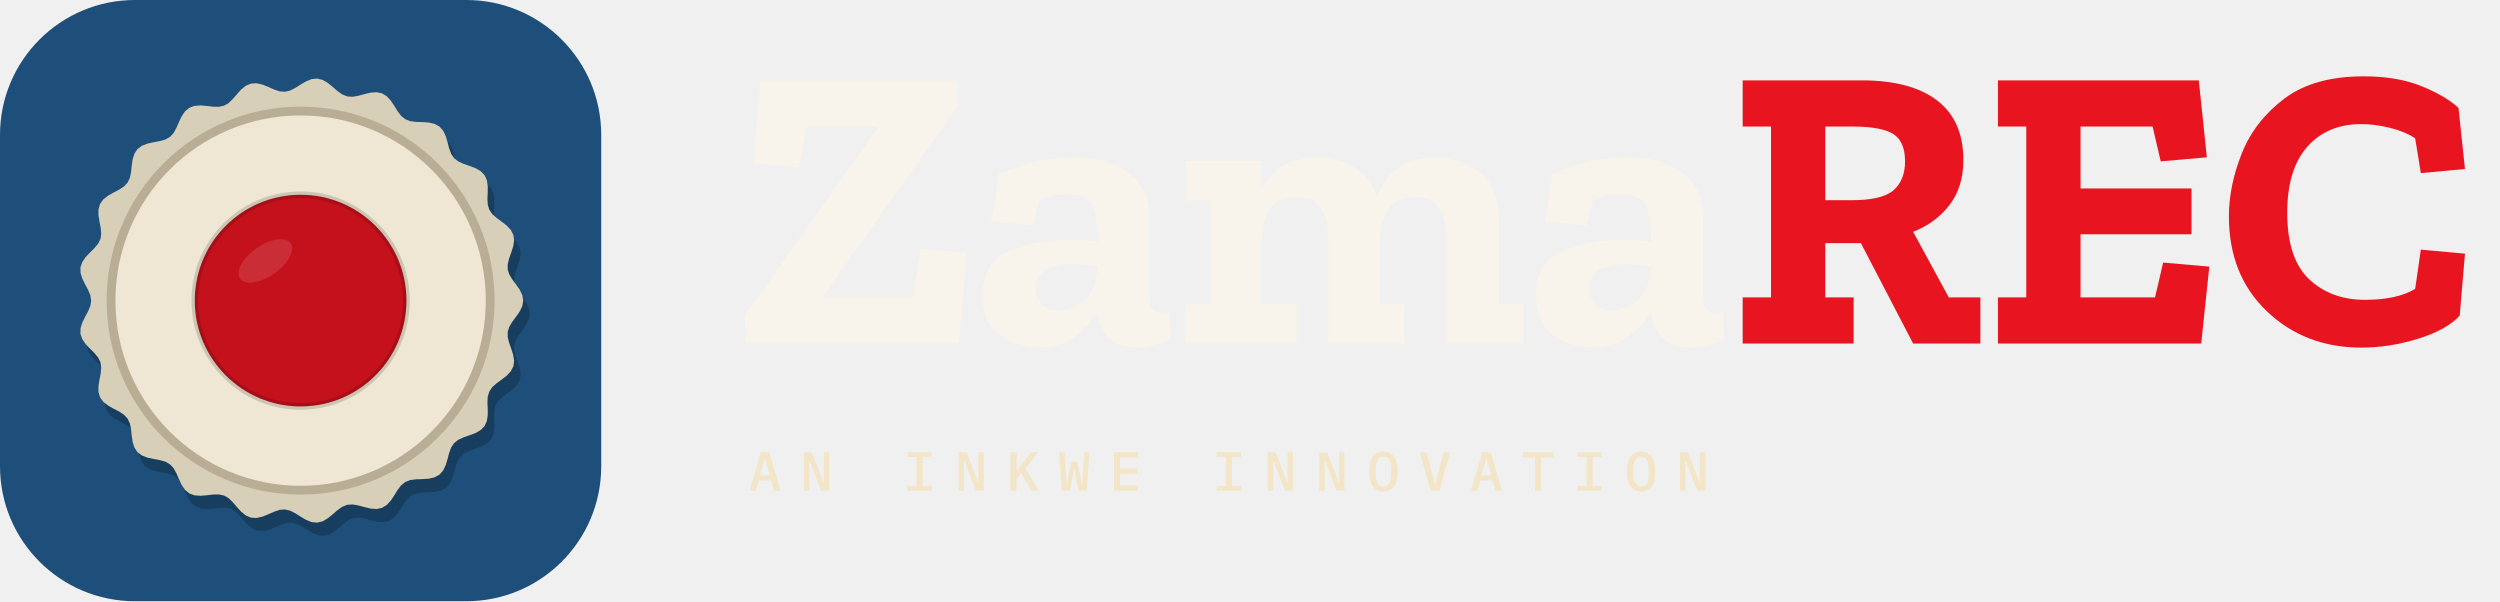
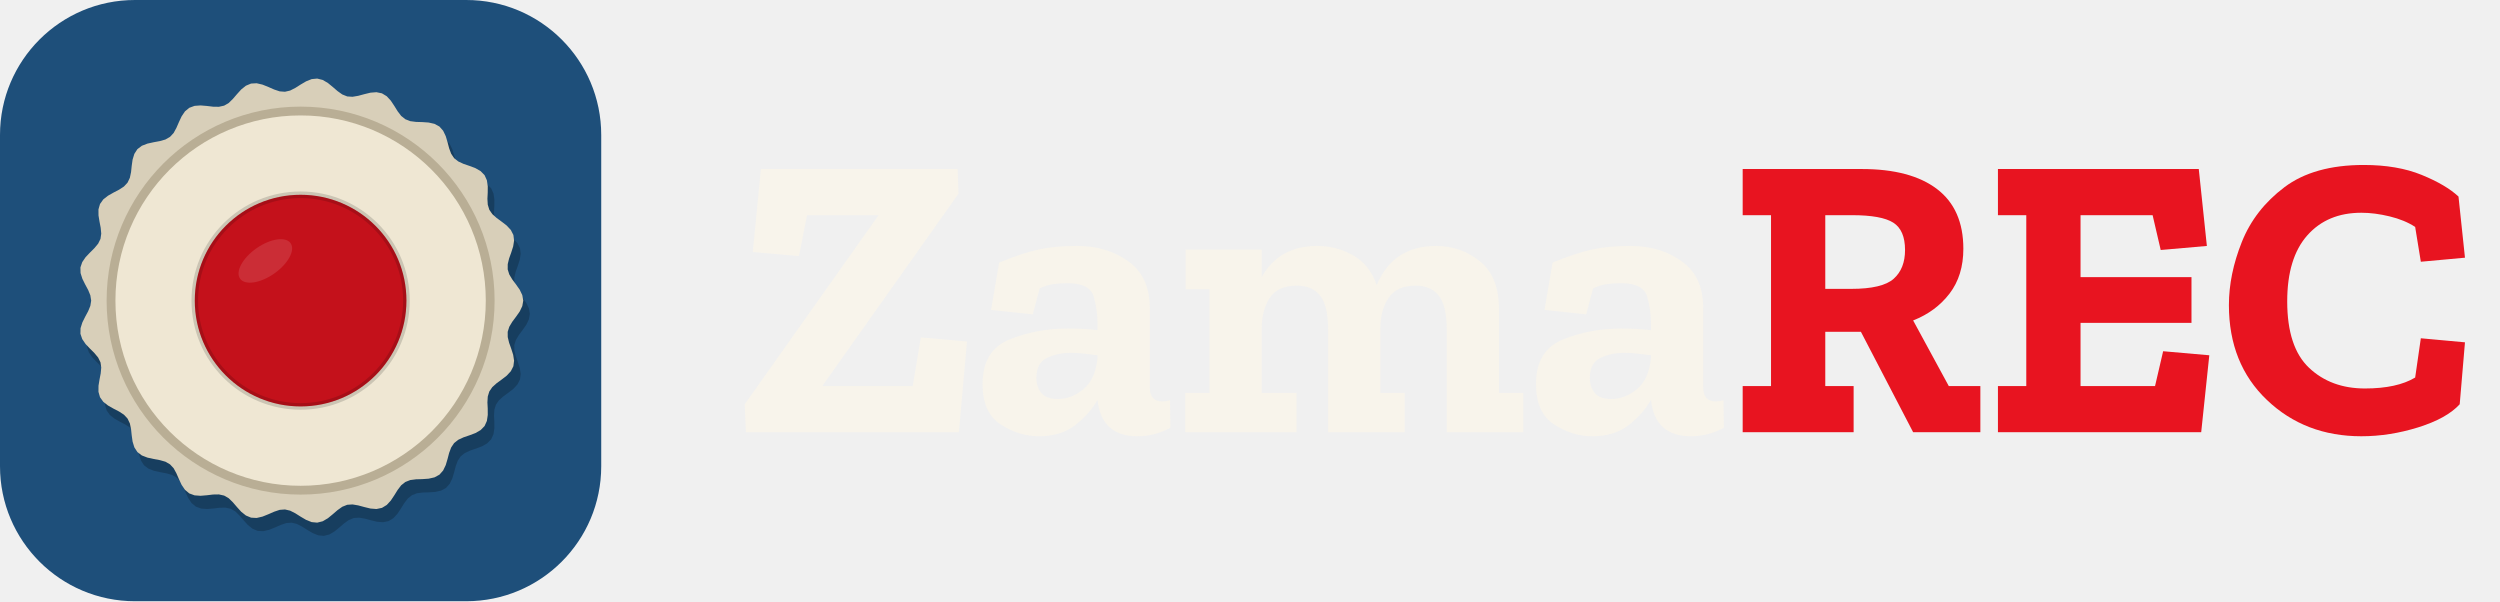
<svg xmlns="http://www.w3.org/2000/svg" viewBox="0 0 815 196" width="815" height="196">
  <rect x="0" y="0" width="196" height="196" rx="44" fill="#1e4f7a" />
  <g transform="translate(11.76 11.76) scale(1.4373)">
    <polygon points="112.00,63.00 111.78,64.25 111.19,65.48 110.36,66.66 109.51,67.80 108.83,68.93 108.47,70.08 108.48,71.28 108.79,72.56 109.27,73.90 109.71,75.28 109.92,76.62 109.76,77.89 109.18,79.02 108.25,80.02 107.11,80.90 105.96,81.74 104.98,82.62 104.30,83.61 103.95,84.76 103.87,86.08 103.94,87.50 103.95,88.94 103.75,90.29 103.23,91.45 102.34,92.36 101.16,93.04 99.81,93.55 98.46,94.01 97.27,94.56 96.32,95.31 95.65,96.31 95.19,97.54 94.83,98.92 94.42,100.30 93.83,101.53 92.99,102.48 91.87,103.09 90.54,103.39 89.10,103.49 87.68,103.53 86.37,103.70 85.25,104.14 84.31,104.89 83.51,105.94 82.76,107.15 81.96,108.35 81.04,109.35 79.95,110.01 78.70,110.27 77.34,110.16 75.94,109.82 74.57,109.45 73.27,109.23 72.07,109.31 70.95,109.76 69.88,110.52 68.80,111.45 67.69,112.36 66.51,113.05 65.27,113.36 64.01,113.24 62.74,112.73 61.50,112.00 60.30,111.24 59.12,110.64 57.95,110.37 56.75,110.46 55.50,110.88 54.20,111.45 52.86,111.99 51.53,112.30 50.26,112.23 49.09,111.74 48.03,110.89 47.06,109.82 46.13,108.74 45.19,107.82 44.15,107.22 42.97,106.96 41.66,106.98 40.24,107.15 38.80,107.27 37.44,107.17 36.25,106.73 35.27,105.92 34.51,104.79 33.90,103.49 33.33,102.18 32.70,101.02 31.88,100.14 30.84,99.54 29.57,99.18 28.17,98.92 26.76,98.61 25.49,98.12 24.48,97.35 23.79,96.28 23.39,94.98 23.19,93.55 23.04,92.13 22.77,90.85 22.25,89.76 21.43,88.88 20.33,88.16 19.06,87.50 17.81,86.79 16.74,85.95 16.00,84.91 15.65,83.69 15.66,82.32 15.89,80.90 16.16,79.50 16.28,78.19 16.11,77.00 15.58,75.92 14.74,74.91 13.73,73.90 12.74,72.86 11.97,71.73 11.56,70.53 11.59,69.25 12.00,67.95 12.64,66.66 13.31,65.41 13.81,64.19 14.00,63.00 13.81,61.81 13.31,60.59 12.64,59.34 12.00,58.05 11.59,56.75 11.56,55.47 11.97,54.27 12.74,53.14 13.73,52.10 14.74,51.09 15.58,50.08 16.11,49.00 16.28,47.81 16.16,46.50 15.89,45.10 15.66,43.68 15.65,42.31 16.00,41.09 16.74,40.05 17.81,39.21 19.06,38.50 20.33,37.84 21.43,37.12 22.25,36.24 22.77,35.15 23.04,33.87 23.19,32.45 23.39,31.02 23.79,29.72 24.48,28.65 25.49,27.88 26.76,27.39 28.17,27.08 29.57,26.82 30.84,26.46 31.88,25.86 32.70,24.98 33.33,23.82 33.90,22.51 34.51,21.21 35.27,20.08 36.25,19.27 37.44,18.83 38.80,18.73 40.24,18.85 41.66,19.02 42.97,19.04 44.15,18.78 45.19,18.18 46.13,17.26 47.06,16.18 48.03,15.11 49.09,14.26 50.26,13.77 51.53,13.70 52.86,14.01 54.20,14.55 55.50,15.12 56.75,15.54 57.95,15.63 59.12,15.36 60.30,14.76 61.50,14.00 62.74,13.27 64.01,12.76 65.27,12.64 66.51,12.95 67.69,13.64 68.80,14.55 69.88,15.48 70.95,16.24 72.07,16.69 73.27,16.77 74.57,16.55 75.94,16.18 77.34,15.84 78.70,15.73 79.95,15.99 81.04,16.65 81.96,17.65 82.76,18.85 83.51,20.06 84.31,21.11 85.25,21.86 86.37,22.30 87.68,22.47 89.10,22.51 90.54,22.61 91.87,22.91 92.99,23.52 93.83,24.47 94.42,25.70 94.83,27.08 95.19,28.46 95.65,29.69 96.32,30.69 97.27,31.44 98.46,31.99 99.81,32.45 101.16,32.96 102.34,33.64 103.23,34.55 103.75,35.71 103.95,37.06 103.94,38.50 103.87,39.92 103.95,41.24 104.30,42.39 104.98,43.38 105.96,44.26 107.11,45.10 108.25,45.98 109.18,46.98 109.76,48.11 109.92,49.38 109.71,50.72 109.27,52.10 108.79,53.44 108.48,54.72 108.47,55.92 108.83,57.07 109.51,58.20 110.36,59.34 111.19,60.52 111.78,61.75" fill="#000" fill-opacity="0.22" />
    <polygon points="110.50,60.00 110.28,61.25 109.69,62.48 108.86,63.66 108.01,64.80 107.33,65.93 106.97,67.08 106.98,68.28 107.29,69.56 107.77,70.90 108.21,72.28 108.42,73.62 108.26,74.89 107.68,76.02 106.75,77.02 105.61,77.90 104.46,78.74 103.48,79.62 102.80,80.61 102.45,81.76 102.37,83.08 102.44,84.50 102.45,85.94 102.25,87.29 101.73,88.45 100.84,89.36 99.66,90.04 98.31,90.55 96.96,91.01 95.77,91.56 94.82,92.31 94.15,93.31 93.69,94.54 93.33,95.92 92.92,97.30 92.33,98.53 91.49,99.48 90.37,100.09 89.04,100.39 87.60,100.49 86.18,100.53 84.87,100.70 83.75,101.14 82.81,101.89 82.01,102.94 81.26,104.15 80.46,105.35 79.54,106.35 78.45,107.01 77.20,107.27 75.84,107.16 74.44,106.82 73.07,106.45 71.77,106.23 70.57,106.31 69.45,106.76 68.38,107.52 67.30,108.45 66.19,109.36 65.01,110.05 63.77,110.36 62.51,110.24 61.24,109.73 60.00,109.00 58.80,108.24 57.62,107.64 56.45,107.37 55.25,107.46 54.00,107.88 52.70,108.45 51.36,108.99 50.03,109.30 48.76,109.23 47.59,108.74 46.53,107.89 45.56,106.82 44.63,105.74 43.69,104.82 42.65,104.22 41.47,103.96 40.16,103.98 38.74,104.15 37.30,104.27 35.94,104.17 34.75,103.73 33.77,102.92 33.01,101.79 32.40,100.49 31.83,99.18 31.20,98.02 30.38,97.14 29.34,96.54 28.07,96.18 26.67,95.92 25.26,95.61 23.99,95.12 22.98,94.35 22.29,93.28 21.89,91.98 21.69,90.55 21.54,89.13 21.27,87.85 20.75,86.76 19.93,85.88 18.83,85.16 17.56,84.50 16.31,83.79 15.24,82.95 14.50,81.91 14.15,80.69 14.16,79.32 14.39,77.90 14.66,76.50 14.78,75.19 14.61,74.00 14.08,72.92 13.24,71.91 12.23,70.90 11.24,69.86 10.47,68.73 10.06,67.53 10.09,66.25 10.50,64.95 11.14,63.66 11.81,62.41 12.31,61.19 12.50,60.00 12.31,58.81 11.81,57.59 11.14,56.34 10.50,55.05 10.09,53.75 10.06,52.47 10.47,51.27 11.24,50.14 12.23,49.10 13.24,48.09 14.08,47.08 14.61,46.00 14.78,44.81 14.66,43.50 14.39,42.10 14.16,40.68 14.15,39.31 14.50,38.09 15.24,37.05 16.31,36.21 17.56,35.50 18.83,34.84 19.93,34.12 20.75,33.24 21.27,32.15 21.54,30.87 21.69,29.45 21.89,28.02 22.29,26.72 22.98,25.65 23.99,24.88 25.26,24.39 26.67,24.08 28.07,23.82 29.34,23.46 30.38,22.86 31.20,21.98 31.83,20.82 32.40,19.51 33.01,18.21 33.77,17.08 34.75,16.27 35.94,15.83 37.30,15.73 38.74,15.85 40.16,16.02 41.47,16.04 42.65,15.78 43.69,15.18 44.63,14.26 45.56,13.18 46.53,12.11 47.59,11.26 48.76,10.77 50.03,10.70 51.36,11.01 52.70,11.55 54.00,12.12 55.25,12.54 56.45,12.63 57.62,12.36 58.80,11.76 60.00,11.00 61.24,10.27 62.51,9.76 63.77,9.64 65.01,9.95 66.19,10.64 67.30,11.55 68.38,12.48 69.45,13.24 70.57,13.69 71.77,13.77 73.07,13.55 74.44,13.18 75.84,12.84 77.20,12.73 78.45,12.99 79.54,13.65 80.46,14.65 81.26,15.85 82.01,17.06 82.81,18.11 83.75,18.86 84.87,19.30 86.18,19.47 87.60,19.51 89.04,19.61 90.37,19.91 91.49,20.52 92.33,21.47 92.92,22.70 93.33,24.08 93.69,25.46 94.15,26.69 94.82,27.69 95.77,28.44 96.96,28.99 98.31,29.45 99.66,29.96 100.84,30.64 101.73,31.55 102.25,32.71 102.45,34.06 102.44,35.50 102.37,36.92 102.45,38.24 102.80,39.39 103.48,40.38 104.46,41.26 105.61,42.10 106.75,42.98 107.68,43.98 108.26,45.11 108.42,46.38 108.21,47.72 107.77,49.10 107.29,50.44 106.98,51.72 106.97,52.92 107.33,54.07 108.01,55.20 108.86,56.34 109.69,57.52 110.28,58.75" fill="#d8cfb9" />
    <circle cx="60" cy="60" r="43" fill="#efe7d3" stroke="#b9ae95" stroke-width="2" />
    <circle cx="60" cy="60" r="24" fill="#e81420" />
    <circle cx="60" cy="60" r="24" fill="#000" fill-opacity="0.16" />
    <circle cx="60" cy="60" r="24" fill="none" stroke="#000" stroke-opacity="0.15" stroke-width="1.5" />
    <ellipse cx="52" cy="51" rx="7" ry="3.5" fill="#fff" fill-opacity="0.12" transform="rotate(-35 52 51)" />
  </g>
-   <path d="M312.6 112.0H243.168L242.772 102.892L286.332 41.38V41.248H263.1L260.46 54.58L245.412 53.26L248.052 26.2H312.204L312.468 34.252L268.248 96.688V96.952H297.552L300.192 81.112L315.24 82.432Z" fill="#f8f4eb" />
-   <path d="M325.724 56.692Q333.512 53.524 338.726 52.402Q343.94 51.28 351.2 51.28Q360.836 51.28 367.832 56.296Q374.828 61.312 374.828 71.476V97.348Q374.828 101.968 378.92 101.968Q380.108 101.968 381.428 101.572L381.56 110.548Q376.412 113.32 370.868 113.32Q359.12 113.32 357.8 101.572V101.44Q355.292 105.928 350.606 109.624Q345.92 113.32 338.66 113.32Q332.192 113.32 326.252 109.492Q320.312 105.664 320.312 96.292Q320.312 85.336 329.09 81.772Q337.868 78.208 348.032 78.208Q353.708 78.208 357.8 78.736V76.756Q357.8 72.136 356.546 67.78Q355.292 63.424 348.032 63.424Q345.392 63.424 343.214 63.754Q341.036 64.084 338.924 65.14L336.68 73.588L323.084 72.136ZM357.8 87.712V86.92Q355.688 86.656 353.51 86.392Q351.332 86.128 349.22 86.128Q344.732 86.128 341.3 87.778Q337.868 89.428 337.868 94.312Q337.868 97.216 339.452 99.196Q341.036 101.176 344.864 101.176Q349.352 101.176 353.246 97.942Q357.14 94.708 357.8 87.712Z" fill="#f8f4eb" />
-   <path d="M496.588 112.0H471.64V78.472Q471.64 70.816 469.066 67.516Q466.492 64.216 461.476 64.216Q455.404 64.216 452.698 68.176Q449.992 72.136 449.992 78.34V99.196H457.912V112.0H432.964V78.472Q432.964 70.816 430.39 67.516Q427.816 64.216 422.8 64.216Q416.596 64.216 413.956 68.176Q411.316 72.136 411.316 78.34V99.196H422.668V112.0H386.368V99.196H394.288V65.404H386.5V52.468H411.316V61.444Q416.992 51.28 429.4 51.28Q435.868 51.28 441.28 54.448Q446.692 57.616 448.804 64.084Q454.084 51.28 468.208 51.28Q476.26 51.28 482.464 56.296Q488.668 61.312 488.668 71.872V99.196H496.588Z" fill="#f8f4eb" />
-   <path d="M506.148 56.692Q513.936 53.524 519.15 52.402Q524.364 51.28 531.624 51.28Q541.26 51.28 548.256 56.296Q555.252 61.312 555.252 71.476V97.348Q555.252 101.968 559.344 101.968Q560.532 101.968 561.852 101.572L561.984 110.548Q556.836 113.32 551.292 113.32Q539.544 113.32 538.224 101.572V101.44Q535.716 105.928 531.03 109.624Q526.344 113.32 519.084 113.32Q512.616 113.32 506.676 109.492Q500.736 105.664 500.736 96.292Q500.736 85.336 509.514 81.772Q518.292 78.208 528.456 78.208Q534.132 78.208 538.224 78.736V76.756Q538.224 72.136 536.97 67.78Q535.716 63.424 528.456 63.424Q525.816 63.424 523.638 63.754Q521.46 64.084 519.348 65.14L517.104 73.588L503.508 72.136ZM538.224 87.712V86.92Q536.112 86.656 533.934 86.392Q531.756 86.128 529.644 86.128Q525.156 86.128 521.724 87.778Q518.292 89.428 518.292 94.312Q518.292 97.216 519.876 99.196Q521.46 101.176 525.288 101.176Q529.776 101.176 533.67 97.942Q537.564 94.708 538.224 87.712Z" fill="#f8f4eb" />
-   <path d="M645.596 112.0H623.684L606.656 79.264H595.04V96.952H604.28V112.0H568.112V96.952H577.352V41.248H568.112V26.2H606.92Q622.892 26.2 631.472 32.734Q640.052 39.268 640.052 52.204Q640.052 60.916 635.564 66.79Q631.076 72.664 623.684 75.568L635.3 96.952H645.596ZM621.044 52.6Q621.044 46.132 617.216 43.69Q613.388 41.248 603.752 41.248H595.04V65.272H603.488Q613.652 65.272 617.348 61.972Q621.044 58.672 621.044 52.6Z" fill="#e81420" />
-   <path d="M717.592 112.0H651.328V96.952H660.568V41.248H651.328V26.2H716.8L719.44 51.28L704.392 52.6L701.752 41.248H678.256V61.444H714.424V76.36H678.256V96.952H702.544L705.184 85.6L720.232 86.92Z" fill="#e81420" />
-   <path d="M801.864 102.892Q797.64 107.512 788.334 110.416Q779.028 113.32 769.788 113.32Q751.44 113.32 739.032 101.506Q726.624 89.692 726.624 70.552Q726.624 60.52 730.848 49.96Q735.072 39.4 744.708 32.14Q754.344 24.88 770.58 24.88Q781.536 24.88 789.456 28.114Q797.376 31.348 801.468 35.176L803.58 55.108L789.192 56.428L787.344 45.076Q783.912 42.832 779.028 41.644Q774.144 40.456 769.788 40.456Q758.7 40.456 752.166 47.848Q745.632 55.24 745.632 69.364Q745.632 84.28 752.76 91.012Q759.888 97.744 770.976 97.744Q781.404 97.744 787.344 94.18L789.192 81.376L803.58 82.696Z" fill="#e81420" />
-   <path d="M252.316 160.0 251.362 156.652H247.366L246.412 160.0H244.36L248.032 147.436H250.786L254.458 160.0ZM249.436 149.47H249.292L247.744 154.978H250.984Z" fill="#f3e6c8" />
-   <path d="M264.022 150.334H263.86V160.0H262.096V147.436H264.688L268.378 157.102H268.54V147.436H270.304V160.0H267.712Z" fill="#f3e6c8" />
-   <path d="" fill="#f3e6c8" />
-   <path d="M295.84 160.0V158.47H298.792V148.966H295.84V147.436H303.76V148.966H300.808V158.47H303.76V160.0Z" fill="#f3e6c8" />
-   <path d="M314.422 150.334H314.26V160.0H312.496V147.436H315.088L318.778 157.102H318.94V147.436H320.704V160.0H318.112Z" fill="#f3e6c8" />
-   <path d="M332.932 154.222 331.42 156.112V160.0H329.404V147.436H331.42V153.448H331.51L333.04 151.36L336.118 147.436H338.44L334.3 152.728L338.602 160.0H336.298Z" fill="#f3e6c8" />
-   <path d="M346.15 160.0 345.25 147.436H347.014L347.464 154.744L347.662 157.966H347.806L349.228 150.478H351.226L352.648 157.966H352.792L352.99 154.744L353.458 147.436H355.15L354.25 160.0H351.55L350.272 152.728H350.128L348.85 160.0Z" fill="#f3e6c8" />
-   <path d="M363.148 160.0V147.436H371.014V149.128H365.164V152.782H370.798V154.474H365.164V158.308H371.014V160.0Z" fill="#f3e6c8" />
-   <path d="" fill="#f3e6c8" />
-   <path d="M396.64 160.0V158.47H399.592V148.966H396.64V147.436H404.56V148.966H401.608V158.47H404.56V160.0Z" fill="#f3e6c8" />
-   <path d="M415.222 150.334H415.06V160.0H413.296V147.436H415.888L419.578 157.102H419.74V147.436H421.504V160.0H418.912Z" fill="#f3e6c8" />
-   <path d="M432.022 150.334H431.86V160.0H430.096V147.436H432.688L436.378 157.102H436.54V147.436H438.304V160.0H435.712Z" fill="#f3e6c8" />
-   <path d="M451 160.216Q449.812 160.216 448.939 159.775Q448.066 159.334 447.499 158.506Q446.932 157.678 446.662 156.472Q446.392 155.266 446.392 153.718Q446.392 152.188 446.662 150.973Q446.932 149.758 447.499 148.93Q448.066 148.102 448.939 147.661Q449.812 147.22 451 147.22Q452.188 147.22 453.061 147.661Q453.934 148.102 454.501 148.93Q455.068 149.758 455.338 150.973Q455.608 152.188 455.608 153.718Q455.608 155.266 455.338 156.472Q455.068 157.678 454.501 158.506Q453.934 159.334 453.061 159.775Q452.188 160.216 451 160.216ZM451 158.542Q452.35 158.542 452.908 157.525Q453.466 156.508 453.466 154.762V152.656Q453.466 150.928 452.908 149.911Q452.35 148.894 451 148.894Q449.65 148.894 449.092 149.911Q448.534 150.928 448.534 152.656V154.78Q448.534 156.508 449.092 157.525Q449.65 158.542 451 158.542Z" fill="#f3e6c8" />
-   <path d="M466.396 160.0 462.85 147.436H465.028L466.684 153.772L467.782 158.038H467.89L468.988 153.772L470.662 147.436H472.75L469.204 160.0Z" fill="#f3e6c8" />
-   <path d="M487.516 160.0 486.562 156.652H482.566L481.612 160.0H479.56L483.232 147.436H485.986L489.658 160.0ZM484.636 149.47H484.492L482.944 154.978H486.184Z" fill="#f3e6c8" />
-   <path d="M502.408 149.128V160.0H500.392V149.128H496.45V147.436H506.35V149.128Z" fill="#f3e6c8" />
-   <path d="M514.24 160.0V158.47H517.192V148.966H514.24V147.436H522.16V148.966H519.208V158.47H522.16V160.0Z" fill="#f3e6c8" />
-   <path d="M535 160.216Q533.812 160.216 532.939 159.775Q532.066 159.334 531.499 158.506Q530.932 157.678 530.662 156.472Q530.392 155.266 530.392 153.718Q530.392 152.188 530.662 150.973Q530.932 149.758 531.499 148.93Q532.066 148.102 532.939 147.661Q533.812 147.22 535 147.22Q536.188 147.22 537.061 147.661Q537.934 148.102 538.501 148.93Q539.068 149.758 539.338 150.973Q539.608 152.188 539.608 153.718Q539.608 155.266 539.338 156.472Q539.068 157.678 538.501 158.506Q537.934 159.334 537.061 159.775Q536.188 160.216 535 160.216ZM535 158.542Q536.35 158.542 536.908 157.525Q537.466 156.508 537.466 154.762V152.656Q537.466 150.928 536.908 149.911Q536.35 148.894 535 148.894Q533.65 148.894 533.092 149.911Q532.534 150.928 532.534 152.656V154.78Q532.534 156.508 533.092 157.525Q533.65 158.542 535 158.542Z" fill="#f3e6c8" />
-   <path d="M549.622 150.334H549.46V160.0H547.696V147.436H550.288L553.978 157.102H554.14V147.436H555.904V160.0H553.312Z" fill="#f3e6c8" />
+   <g transform="translate(0 28.9)">
+     <path d="M312.6 112.0H243.168L242.772 102.892L286.332 41.38V41.248H263.1L260.46 54.58L245.412 53.26L248.052 26.2H312.204L312.468 34.252L268.248 96.688V96.952H297.552L300.192 81.112L315.24 82.432Z" fill="#f8f4eb" />
+     <path d="M325.724 56.692Q333.512 53.524 338.726 52.402Q343.94 51.28 351.2 51.28Q360.836 51.28 367.832 56.296Q374.828 61.312 374.828 71.476V97.348Q374.828 101.968 378.92 101.968Q380.108 101.968 381.428 101.572L381.56 110.548Q376.412 113.32 370.868 113.32Q359.12 113.32 357.8 101.572V101.44Q355.292 105.928 350.606 109.624Q345.92 113.32 338.66 113.32Q332.192 113.32 326.252 109.492Q320.312 105.664 320.312 96.292Q320.312 85.336 329.09 81.772Q337.868 78.208 348.032 78.208Q353.708 78.208 357.8 78.736V76.756Q357.8 72.136 356.546 67.78Q355.292 63.424 348.032 63.424Q345.392 63.424 343.214 63.754Q341.036 64.084 338.924 65.14L336.68 73.588L323.084 72.136ZM357.8 87.712V86.92Q355.688 86.656 353.51 86.392Q351.332 86.128 349.22 86.128Q344.732 86.128 341.3 87.778Q337.868 89.428 337.868 94.312Q337.868 97.216 339.452 99.196Q341.036 101.176 344.864 101.176Q349.352 101.176 353.246 97.942Q357.14 94.708 357.8 87.712Z" fill="#f8f4eb" />
+     <path d="M496.588 112.0H471.64V78.472Q471.64 70.816 469.066 67.516Q466.492 64.216 461.476 64.216Q455.404 64.216 452.698 68.176Q449.992 72.136 449.992 78.34V99.196H457.912V112.0H432.964V78.472Q432.964 70.816 430.39 67.516Q427.816 64.216 422.8 64.216Q416.596 64.216 413.956 68.176Q411.316 72.136 411.316 78.34V99.196H422.668V112.0H386.368V99.196H394.288V65.404H386.5V52.468H411.316V61.444Q416.992 51.28 429.4 51.28Q435.868 51.28 441.28 54.448Q446.692 57.616 448.804 64.084Q454.084 51.28 468.208 51.28Q476.26 51.28 482.464 56.296Q488.668 61.312 488.668 71.872V99.196H496.588Z" fill="#f8f4eb" />
+     <path d="M506.148 56.692Q513.936 53.524 519.15 52.402Q524.364 51.28 531.624 51.28Q541.26 51.28 548.256 56.296Q555.252 61.312 555.252 71.476V97.348Q555.252 101.968 559.344 101.968Q560.532 101.968 561.852 101.572L561.984 110.548Q556.836 113.32 551.292 113.32Q539.544 113.32 538.224 101.572V101.44Q535.716 105.928 531.03 109.624Q526.344 113.32 519.084 113.32Q512.616 113.32 506.676 109.492Q500.736 105.664 500.736 96.292Q500.736 85.336 509.514 81.772Q518.292 78.208 528.456 78.208Q534.132 78.208 538.224 78.736V76.756Q538.224 72.136 536.97 67.78Q535.716 63.424 528.456 63.424Q525.816 63.424 523.638 63.754Q521.46 64.084 519.348 65.14L517.104 73.588L503.508 72.136ZM538.224 87.712V86.92Q536.112 86.656 533.934 86.392Q531.756 86.128 529.644 86.128Q525.156 86.128 521.724 87.778Q518.292 89.428 518.292 94.312Q518.292 97.216 519.876 99.196Q521.46 101.176 525.288 101.176Q529.776 101.176 533.67 97.942Q537.564 94.708 538.224 87.712Z" fill="#f8f4eb" />
+     <path d="M645.596 112.0H623.684L606.656 79.264H595.04V96.952H604.28V112.0H568.112V96.952H577.352V41.248H568.112V26.2H606.92Q622.892 26.2 631.472 32.734Q640.052 39.268 640.052 52.204Q640.052 60.916 635.564 66.79Q631.076 72.664 623.684 75.568L635.3 96.952H645.596ZM621.044 52.6Q621.044 46.132 617.216 43.69Q613.388 41.248 603.752 41.248H595.04V65.272H603.488Q613.652 65.272 617.348 61.972Q621.044 58.672 621.044 52.6Z" fill="#e81420" />
+     <path d="M717.592 112.0H651.328V96.952H660.568V41.248H651.328V26.2H716.8L719.44 51.28L704.392 52.6L701.752 41.248H678.256V61.444H714.424V76.36H678.256V96.952H702.544L705.184 85.6L720.232 86.92Z" fill="#e81420" />
+     <path d="M801.864 102.892Q797.64 107.512 788.334 110.416Q779.028 113.32 769.788 113.32Q751.44 113.32 739.032 101.506Q726.624 89.692 726.624 70.552Q726.624 60.52 730.848 49.96Q735.072 39.4 744.708 32.14Q754.344 24.88 770.58 24.88Q781.536 24.88 789.456 28.114Q797.376 31.348 801.468 35.176L803.58 55.108L789.192 56.428L787.344 45.076Q783.912 42.832 779.028 41.644Q774.144 40.456 769.788 40.456Q758.7 40.456 752.166 47.848Q745.632 55.24 745.632 69.364Q745.632 84.28 752.76 91.012Q759.888 97.744 770.976 97.744Q781.404 97.744 787.344 94.18L789.192 81.376L803.58 82.696Z" fill="#e81420" />
+   </g>
</svg>
